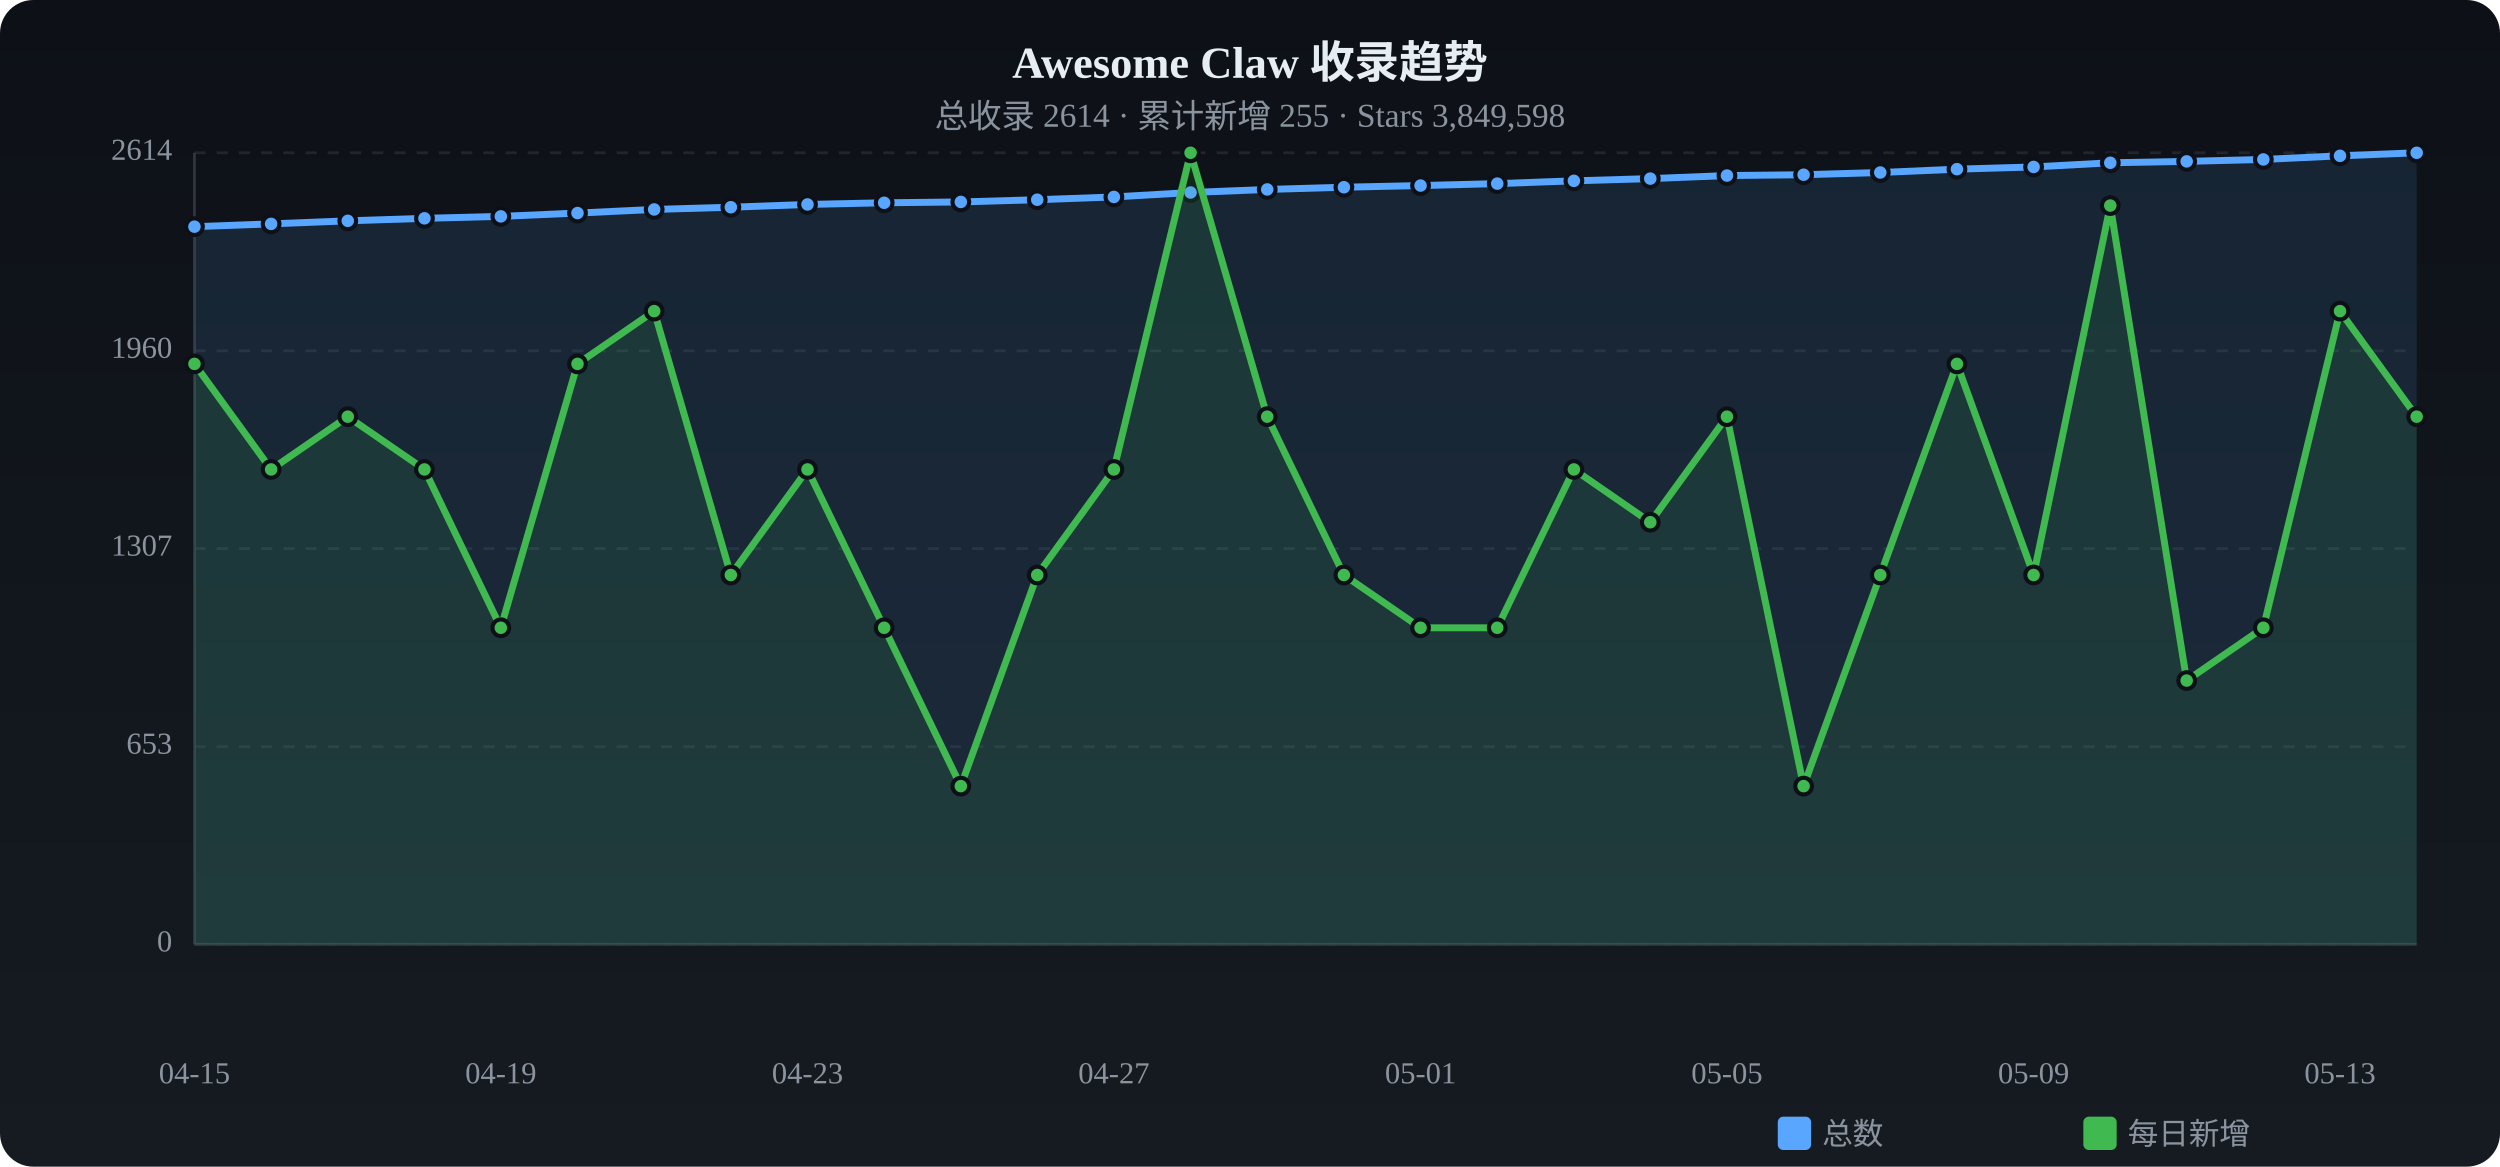
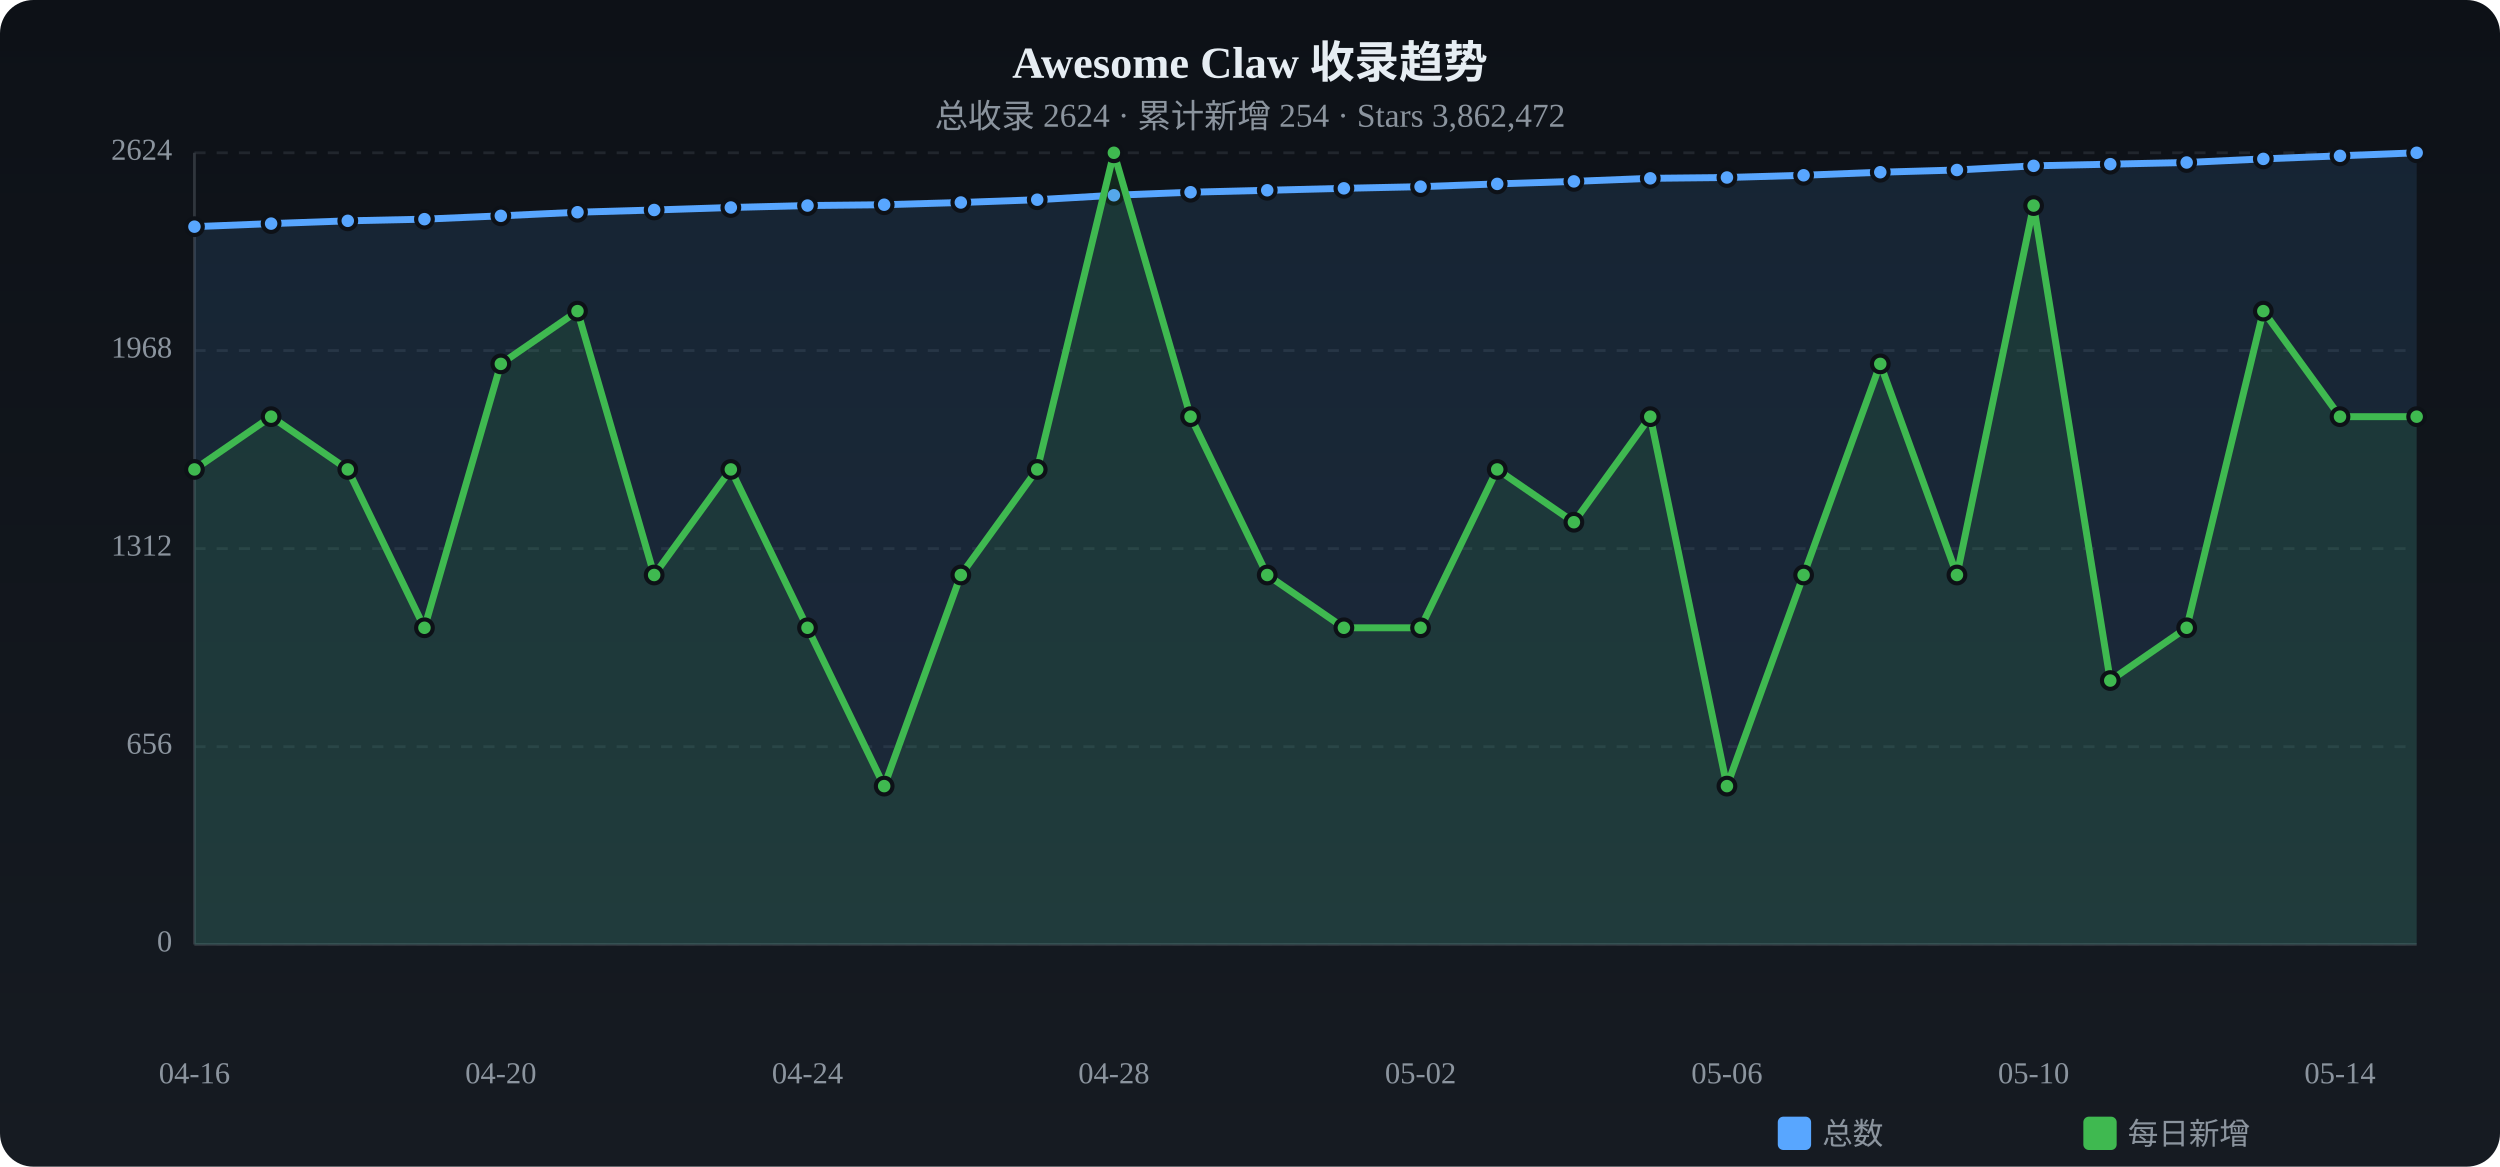
<svg xmlns="http://www.w3.org/2000/svg" viewBox="0 0 900 420" width="900" height="420">
  <defs>
    <linearGradient id="tbg" x1="0%" y1="0%" x2="0%" y2="100%">
      <stop offset="0%" stop-color="#0d1117" />
      <stop offset="100%" stop-color="#161b22" />
    </linearGradient>
  </defs>
  <rect width="900" height="420" rx="12" fill="url(#tbg)" />
  <text x="450.0" y="28" text-anchor="middle" fill="#e6edf3" font-size="16" font-weight="bold">Awesome Claw 收录趋势</text>
-   <text x="450.0" y="46" text-anchor="middle" fill="#8b949e" font-size="12">总收录 2614 · 累计新增 255 · Stars 3,849,598</text>
+   <text x="450.0" y="46" text-anchor="middle" fill="#8b949e" font-size="12">总收录 2624 · 累计新增 254 · Stars 3,862,472</text>
  <text x="62" y="340.0" text-anchor="end" fill="#8b949e" font-size="11" dominant-baseline="middle">0</text>
  <line x1="70" y1="340.0" x2="870" y2="340.0" stroke="#21262d" stroke-dasharray="4 4" />
-   <text x="62" y="268.8" text-anchor="end" fill="#8b949e" font-size="11" dominant-baseline="middle">653</text>
+   <text x="62" y="268.8" text-anchor="end" fill="#8b949e" font-size="11" dominant-baseline="middle">656</text>
  <line x1="70" y1="268.8" x2="870" y2="268.8" stroke="#21262d" stroke-dasharray="4 4" />
-   <text x="62" y="197.5" text-anchor="end" fill="#8b949e" font-size="11" dominant-baseline="middle">1307</text>
+   <text x="62" y="197.5" text-anchor="end" fill="#8b949e" font-size="11" dominant-baseline="middle">1312</text>
  <line x1="70" y1="197.5" x2="870" y2="197.5" stroke="#21262d" stroke-dasharray="4 4" />
-   <text x="62" y="126.3" text-anchor="end" fill="#8b949e" font-size="11" dominant-baseline="middle">1960</text>
-   <line x1="70" y1="126.3" x2="870" y2="126.3" stroke="#21262d" stroke-dasharray="4 4" />
-   <text x="62" y="55.0" text-anchor="end" fill="#8b949e" font-size="11" dominant-baseline="middle">2614</text>
+   <text x="62" y="126.2" text-anchor="end" fill="#8b949e" font-size="11" dominant-baseline="middle">1968</text>
+   <line x1="70" y1="126.2" x2="870" y2="126.2" stroke="#21262d" stroke-dasharray="4 4" />
+   <text x="62" y="55.0" text-anchor="end" fill="#8b949e" font-size="11" dominant-baseline="middle">2624</text>
  <line x1="70" y1="55.0" x2="870" y2="55.0" stroke="#21262d" stroke-dasharray="4 4" />
  <line x1="70" y1="55" x2="70" y2="340" stroke="#30363d" />
  <line x1="70" y1="340" x2="870" y2="340" stroke="#30363d" />
-   <path d="M70.0,81.6 L97.6,80.6 L125.2,79.5 L152.8,78.6 L180.3,77.9 L207.9,76.7 L235.5,75.4 L263.1,74.6 L290.7,73.6 L318.3,73.0 L345.9,72.7 L373.4,71.9 L401.0,70.9 L428.6,69.3 L456.2,68.2 L483.8,67.4 L511.4,66.8 L539.0,66.1 L566.6,65.1 L594.1,64.3 L621.7,63.2 L649.3,62.9 L676.9,62.1 L704.5,60.9 L732.1,60.1 L759.7,58.6 L787.2,58.1 L814.8,57.4 L842.4,56.1 L870.0,55.0 L870.0,340 L70.0,340 Z" fill="#58a6ff" opacity="0.12" />
-   <polyline points="70.0,81.6 97.6,80.6 125.2,79.5 152.8,78.6 180.3,77.9 207.9,76.7 235.5,75.4 263.1,74.6 290.7,73.6 318.3,73.0 345.9,72.7 373.4,71.9 401.0,70.9 428.6,69.3 456.2,68.2 483.8,67.4 511.4,66.8 539.0,66.1 566.6,65.1 594.1,64.3 621.7,63.2 649.3,62.9 676.9,62.1 704.5,60.9 732.1,60.1 759.7,58.6 787.2,58.1 814.8,57.4 842.4,56.1 870.0,55.0" fill="none" stroke="#58a6ff" stroke-width="2.5" stroke-linecap="round" stroke-linejoin="round" />
+   <path d="M70.0,81.6 L97.6,80.5 L125.2,79.5 L152.8,78.9 L180.3,77.7 L207.9,76.4 L235.5,75.6 L263.1,74.7 L290.7,74.0 L318.3,73.7 L345.9,72.9 L373.4,71.9 L401.0,70.3 L428.6,69.2 L456.2,68.5 L483.8,67.8 L511.4,67.2 L539.0,66.2 L566.6,65.3 L594.1,64.2 L621.7,63.9 L649.3,63.1 L676.9,62.0 L704.5,61.2 L732.1,59.7 L759.7,59.1 L787.2,58.5 L814.8,57.2 L842.4,56.1 L870.0,55.0 L870.0,340 L70.0,340 Z" fill="#58a6ff" opacity="0.12" />
+   <polyline points="70.0,81.6 97.6,80.5 125.2,79.5 152.8,78.9 180.3,77.7 207.9,76.4 235.5,75.6 263.1,74.7 290.7,74.0 318.3,73.7 345.9,72.9 373.4,71.9 401.0,70.3 428.6,69.2 456.2,68.5 483.8,67.8 511.4,67.2 539.0,66.2 566.6,65.3 594.1,64.2 621.7,63.9 649.3,63.1 676.9,62.0 704.5,61.2 732.1,59.7 759.7,59.1 787.2,58.5 814.8,57.2 842.4,56.1 870.0,55.0" fill="none" stroke="#58a6ff" stroke-width="2.5" stroke-linecap="round" stroke-linejoin="round" />
  <circle cx="70.0" cy="81.6" r="3" fill="#58a6ff" stroke="#0d1117" stroke-width="1.5" />
-   <circle cx="97.6" cy="80.6" r="3" fill="#58a6ff" stroke="#0d1117" stroke-width="1.5" />
+   <circle cx="97.6" cy="80.5" r="3" fill="#58a6ff" stroke="#0d1117" stroke-width="1.5" />
  <circle cx="125.2" cy="79.5" r="3" fill="#58a6ff" stroke="#0d1117" stroke-width="1.5" />
-   <circle cx="152.8" cy="78.6" r="3" fill="#58a6ff" stroke="#0d1117" stroke-width="1.5" />
-   <circle cx="180.3" cy="77.9" r="3" fill="#58a6ff" stroke="#0d1117" stroke-width="1.5" />
-   <circle cx="207.9" cy="76.7" r="3" fill="#58a6ff" stroke="#0d1117" stroke-width="1.5" />
-   <circle cx="235.5" cy="75.4" r="3" fill="#58a6ff" stroke="#0d1117" stroke-width="1.5" />
-   <circle cx="263.1" cy="74.6" r="3" fill="#58a6ff" stroke="#0d1117" stroke-width="1.5" />
-   <circle cx="290.7" cy="73.6" r="3" fill="#58a6ff" stroke="#0d1117" stroke-width="1.5" />
-   <circle cx="318.3" cy="73.0" r="3" fill="#58a6ff" stroke="#0d1117" stroke-width="1.5" />
-   <circle cx="345.9" cy="72.7" r="3" fill="#58a6ff" stroke="#0d1117" stroke-width="1.5" />
+   <circle cx="152.8" cy="78.9" r="3" fill="#58a6ff" stroke="#0d1117" stroke-width="1.5" />
+   <circle cx="180.3" cy="77.7" r="3" fill="#58a6ff" stroke="#0d1117" stroke-width="1.5" />
+   <circle cx="207.9" cy="76.4" r="3" fill="#58a6ff" stroke="#0d1117" stroke-width="1.5" />
+   <circle cx="235.5" cy="75.6" r="3" fill="#58a6ff" stroke="#0d1117" stroke-width="1.5" />
+   <circle cx="263.1" cy="74.7" r="3" fill="#58a6ff" stroke="#0d1117" stroke-width="1.5" />
+   <circle cx="290.7" cy="74.0" r="3" fill="#58a6ff" stroke="#0d1117" stroke-width="1.5" />
+   <circle cx="318.3" cy="73.7" r="3" fill="#58a6ff" stroke="#0d1117" stroke-width="1.5" />
+   <circle cx="345.9" cy="72.9" r="3" fill="#58a6ff" stroke="#0d1117" stroke-width="1.5" />
  <circle cx="373.4" cy="71.9" r="3" fill="#58a6ff" stroke="#0d1117" stroke-width="1.5" />
-   <circle cx="401.0" cy="70.9" r="3" fill="#58a6ff" stroke="#0d1117" stroke-width="1.5" />
-   <circle cx="428.6" cy="69.3" r="3" fill="#58a6ff" stroke="#0d1117" stroke-width="1.5" />
-   <circle cx="456.2" cy="68.2" r="3" fill="#58a6ff" stroke="#0d1117" stroke-width="1.5" />
-   <circle cx="483.8" cy="67.4" r="3" fill="#58a6ff" stroke="#0d1117" stroke-width="1.5" />
-   <circle cx="511.4" cy="66.8" r="3" fill="#58a6ff" stroke="#0d1117" stroke-width="1.5" />
-   <circle cx="539.0" cy="66.1" r="3" fill="#58a6ff" stroke="#0d1117" stroke-width="1.5" />
-   <circle cx="566.6" cy="65.1" r="3" fill="#58a6ff" stroke="#0d1117" stroke-width="1.5" />
-   <circle cx="594.1" cy="64.3" r="3" fill="#58a6ff" stroke="#0d1117" stroke-width="1.5" />
-   <circle cx="621.7" cy="63.2" r="3" fill="#58a6ff" stroke="#0d1117" stroke-width="1.5" />
-   <circle cx="649.3" cy="62.9" r="3" fill="#58a6ff" stroke="#0d1117" stroke-width="1.5" />
-   <circle cx="676.9" cy="62.1" r="3" fill="#58a6ff" stroke="#0d1117" stroke-width="1.5" />
-   <circle cx="704.5" cy="60.9" r="3" fill="#58a6ff" stroke="#0d1117" stroke-width="1.5" />
-   <circle cx="732.1" cy="60.1" r="3" fill="#58a6ff" stroke="#0d1117" stroke-width="1.5" />
-   <circle cx="759.7" cy="58.6" r="3" fill="#58a6ff" stroke="#0d1117" stroke-width="1.5" />
-   <circle cx="787.2" cy="58.1" r="3" fill="#58a6ff" stroke="#0d1117" stroke-width="1.5" />
-   <circle cx="814.8" cy="57.4" r="3" fill="#58a6ff" stroke="#0d1117" stroke-width="1.5" />
+   <circle cx="401.0" cy="70.3" r="3" fill="#58a6ff" stroke="#0d1117" stroke-width="1.5" />
+   <circle cx="428.6" cy="69.2" r="3" fill="#58a6ff" stroke="#0d1117" stroke-width="1.5" />
+   <circle cx="456.2" cy="68.5" r="3" fill="#58a6ff" stroke="#0d1117" stroke-width="1.5" />
+   <circle cx="483.8" cy="67.8" r="3" fill="#58a6ff" stroke="#0d1117" stroke-width="1.5" />
+   <circle cx="511.4" cy="67.2" r="3" fill="#58a6ff" stroke="#0d1117" stroke-width="1.5" />
+   <circle cx="539.0" cy="66.2" r="3" fill="#58a6ff" stroke="#0d1117" stroke-width="1.5" />
+   <circle cx="566.6" cy="65.3" r="3" fill="#58a6ff" stroke="#0d1117" stroke-width="1.5" />
+   <circle cx="594.1" cy="64.2" r="3" fill="#58a6ff" stroke="#0d1117" stroke-width="1.5" />
+   <circle cx="621.7" cy="63.9" r="3" fill="#58a6ff" stroke="#0d1117" stroke-width="1.5" />
+   <circle cx="649.3" cy="63.1" r="3" fill="#58a6ff" stroke="#0d1117" stroke-width="1.5" />
+   <circle cx="676.9" cy="62.0" r="3" fill="#58a6ff" stroke="#0d1117" stroke-width="1.5" />
+   <circle cx="704.5" cy="61.2" r="3" fill="#58a6ff" stroke="#0d1117" stroke-width="1.5" />
+   <circle cx="732.1" cy="59.7" r="3" fill="#58a6ff" stroke="#0d1117" stroke-width="1.5" />
+   <circle cx="759.7" cy="59.1" r="3" fill="#58a6ff" stroke="#0d1117" stroke-width="1.5" />
+   <circle cx="787.2" cy="58.5" r="3" fill="#58a6ff" stroke="#0d1117" stroke-width="1.5" />
+   <circle cx="814.8" cy="57.2" r="3" fill="#58a6ff" stroke="#0d1117" stroke-width="1.5" />
  <circle cx="842.4" cy="56.1" r="3" fill="#58a6ff" stroke="#0d1117" stroke-width="1.5" />
  <circle cx="870.0" cy="55.0" r="3" fill="#58a6ff" stroke="#0d1117" stroke-width="1.5" />
-   <path d="M70.0,131.0 L97.6,169.0 L125.2,150.0 L152.8,169.0 L180.3,226.0 L207.9,131.0 L235.5,112.0 L263.1,207.0 L290.7,169.0 L318.3,226.0 L345.9,283.0 L373.4,207.0 L401.0,169.0 L428.6,55.0 L456.2,150.0 L483.8,207.0 L511.4,226.0 L539.0,226.0 L566.6,169.0 L594.1,188.0 L621.7,150.0 L649.3,283.0 L676.9,207.0 L704.5,131.0 L732.1,207.0 L759.7,74.0 L787.2,245.0 L814.8,226.0 L842.4,112.0 L870.0,150.0 L870.0,340 L70.0,340 Z" fill="#3fb950" opacity="0.12" />
-   <polyline points="70.0,131.0 97.6,169.0 125.2,150.0 152.8,169.0 180.3,226.0 207.9,131.0 235.5,112.0 263.1,207.0 290.7,169.0 318.3,226.0 345.9,283.0 373.4,207.0 401.0,169.0 428.6,55.0 456.2,150.0 483.8,207.0 511.4,226.0 539.0,226.0 566.6,169.0 594.1,188.0 621.7,150.0 649.3,283.0 676.9,207.0 704.5,131.0 732.1,207.0 759.7,74.0 787.2,245.0 814.8,226.0 842.4,112.0 870.0,150.0" fill="none" stroke="#3fb950" stroke-width="2.5" stroke-linecap="round" stroke-linejoin="round" />
-   <circle cx="70.0" cy="131.0" r="3" fill="#3fb950" stroke="#0d1117" stroke-width="1.5" />
-   <circle cx="97.6" cy="169.0" r="3" fill="#3fb950" stroke="#0d1117" stroke-width="1.5" />
-   <circle cx="125.2" cy="150.0" r="3" fill="#3fb950" stroke="#0d1117" stroke-width="1.5" />
-   <circle cx="152.8" cy="169.0" r="3" fill="#3fb950" stroke="#0d1117" stroke-width="1.5" />
-   <circle cx="180.3" cy="226.0" r="3" fill="#3fb950" stroke="#0d1117" stroke-width="1.5" />
-   <circle cx="207.9" cy="131.0" r="3" fill="#3fb950" stroke="#0d1117" stroke-width="1.5" />
-   <circle cx="235.5" cy="112.0" r="3" fill="#3fb950" stroke="#0d1117" stroke-width="1.5" />
-   <circle cx="263.1" cy="207.0" r="3" fill="#3fb950" stroke="#0d1117" stroke-width="1.5" />
-   <circle cx="290.7" cy="169.0" r="3" fill="#3fb950" stroke="#0d1117" stroke-width="1.5" />
-   <circle cx="318.3" cy="226.0" r="3" fill="#3fb950" stroke="#0d1117" stroke-width="1.5" />
-   <circle cx="345.9" cy="283.0" r="3" fill="#3fb950" stroke="#0d1117" stroke-width="1.5" />
-   <circle cx="373.4" cy="207.0" r="3" fill="#3fb950" stroke="#0d1117" stroke-width="1.5" />
-   <circle cx="401.0" cy="169.0" r="3" fill="#3fb950" stroke="#0d1117" stroke-width="1.5" />
-   <circle cx="428.6" cy="55.0" r="3" fill="#3fb950" stroke="#0d1117" stroke-width="1.5" />
-   <circle cx="456.2" cy="150.0" r="3" fill="#3fb950" stroke="#0d1117" stroke-width="1.5" />
-   <circle cx="483.8" cy="207.0" r="3" fill="#3fb950" stroke="#0d1117" stroke-width="1.5" />
+   <path d="M70.0,169.0 L97.6,150.0 L125.2,169.0 L152.8,226.0 L180.3,131.0 L207.9,112.0 L235.5,207.0 L263.1,169.0 L290.7,226.0 L318.3,283.0 L345.9,207.0 L373.4,169.0 L401.0,55.0 L428.6,150.0 L456.2,207.0 L483.8,226.0 L511.4,226.0 L539.0,169.0 L566.6,188.0 L594.1,150.0 L621.7,283.0 L649.3,207.0 L676.9,131.0 L704.5,207.0 L732.1,74.0 L759.7,245.0 L787.2,226.0 L814.8,112.0 L842.4,150.0 L870.0,150.0 L870.0,340 L70.0,340 Z" fill="#3fb950" opacity="0.12" />
+   <polyline points="70.0,169.0 97.6,150.0 125.2,169.0 152.8,226.0 180.3,131.0 207.9,112.0 235.5,207.0 263.1,169.0 290.7,226.0 318.3,283.0 345.9,207.0 373.4,169.0 401.0,55.0 428.6,150.0 456.2,207.0 483.8,226.0 511.4,226.0 539.0,169.0 566.6,188.0 594.1,150.0 621.7,283.0 649.3,207.0 676.9,131.0 704.5,207.0 732.1,74.0 759.7,245.0 787.2,226.0 814.8,112.0 842.4,150.0 870.0,150.0" fill="none" stroke="#3fb950" stroke-width="2.5" stroke-linecap="round" stroke-linejoin="round" />
+   <circle cx="70.0" cy="169.0" r="3" fill="#3fb950" stroke="#0d1117" stroke-width="1.5" />
+   <circle cx="97.6" cy="150.0" r="3" fill="#3fb950" stroke="#0d1117" stroke-width="1.5" />
+   <circle cx="125.2" cy="169.0" r="3" fill="#3fb950" stroke="#0d1117" stroke-width="1.5" />
+   <circle cx="152.8" cy="226.0" r="3" fill="#3fb950" stroke="#0d1117" stroke-width="1.5" />
+   <circle cx="180.3" cy="131.0" r="3" fill="#3fb950" stroke="#0d1117" stroke-width="1.5" />
+   <circle cx="207.9" cy="112.0" r="3" fill="#3fb950" stroke="#0d1117" stroke-width="1.5" />
+   <circle cx="235.5" cy="207.0" r="3" fill="#3fb950" stroke="#0d1117" stroke-width="1.5" />
+   <circle cx="263.1" cy="169.0" r="3" fill="#3fb950" stroke="#0d1117" stroke-width="1.5" />
+   <circle cx="290.7" cy="226.0" r="3" fill="#3fb950" stroke="#0d1117" stroke-width="1.5" />
+   <circle cx="318.3" cy="283.0" r="3" fill="#3fb950" stroke="#0d1117" stroke-width="1.5" />
+   <circle cx="345.9" cy="207.0" r="3" fill="#3fb950" stroke="#0d1117" stroke-width="1.5" />
+   <circle cx="373.4" cy="169.0" r="3" fill="#3fb950" stroke="#0d1117" stroke-width="1.5" />
+   <circle cx="401.0" cy="55.0" r="3" fill="#3fb950" stroke="#0d1117" stroke-width="1.5" />
+   <circle cx="428.6" cy="150.0" r="3" fill="#3fb950" stroke="#0d1117" stroke-width="1.5" />
+   <circle cx="456.2" cy="207.0" r="3" fill="#3fb950" stroke="#0d1117" stroke-width="1.5" />
+   <circle cx="483.8" cy="226.0" r="3" fill="#3fb950" stroke="#0d1117" stroke-width="1.5" />
  <circle cx="511.4" cy="226.0" r="3" fill="#3fb950" stroke="#0d1117" stroke-width="1.5" />
-   <circle cx="539.0" cy="226.0" r="3" fill="#3fb950" stroke="#0d1117" stroke-width="1.5" />
-   <circle cx="566.6" cy="169.0" r="3" fill="#3fb950" stroke="#0d1117" stroke-width="1.5" />
-   <circle cx="594.1" cy="188.0" r="3" fill="#3fb950" stroke="#0d1117" stroke-width="1.5" />
-   <circle cx="621.7" cy="150.0" r="3" fill="#3fb950" stroke="#0d1117" stroke-width="1.5" />
-   <circle cx="649.3" cy="283.0" r="3" fill="#3fb950" stroke="#0d1117" stroke-width="1.5" />
-   <circle cx="676.9" cy="207.0" r="3" fill="#3fb950" stroke="#0d1117" stroke-width="1.5" />
-   <circle cx="704.5" cy="131.0" r="3" fill="#3fb950" stroke="#0d1117" stroke-width="1.5" />
-   <circle cx="732.1" cy="207.0" r="3" fill="#3fb950" stroke="#0d1117" stroke-width="1.5" />
-   <circle cx="759.7" cy="74.0" r="3" fill="#3fb950" stroke="#0d1117" stroke-width="1.5" />
-   <circle cx="787.2" cy="245.0" r="3" fill="#3fb950" stroke="#0d1117" stroke-width="1.5" />
-   <circle cx="814.8" cy="226.0" r="3" fill="#3fb950" stroke="#0d1117" stroke-width="1.5" />
-   <circle cx="842.4" cy="112.0" r="3" fill="#3fb950" stroke="#0d1117" stroke-width="1.5" />
+   <circle cx="539.0" cy="169.0" r="3" fill="#3fb950" stroke="#0d1117" stroke-width="1.5" />
+   <circle cx="566.6" cy="188.0" r="3" fill="#3fb950" stroke="#0d1117" stroke-width="1.5" />
+   <circle cx="594.1" cy="150.0" r="3" fill="#3fb950" stroke="#0d1117" stroke-width="1.5" />
+   <circle cx="621.7" cy="283.0" r="3" fill="#3fb950" stroke="#0d1117" stroke-width="1.5" />
+   <circle cx="649.3" cy="207.0" r="3" fill="#3fb950" stroke="#0d1117" stroke-width="1.5" />
+   <circle cx="676.9" cy="131.0" r="3" fill="#3fb950" stroke="#0d1117" stroke-width="1.5" />
+   <circle cx="704.5" cy="207.0" r="3" fill="#3fb950" stroke="#0d1117" stroke-width="1.5" />
+   <circle cx="732.1" cy="74.0" r="3" fill="#3fb950" stroke="#0d1117" stroke-width="1.5" />
+   <circle cx="759.7" cy="245.0" r="3" fill="#3fb950" stroke="#0d1117" stroke-width="1.5" />
+   <circle cx="787.2" cy="226.0" r="3" fill="#3fb950" stroke="#0d1117" stroke-width="1.5" />
+   <circle cx="814.8" cy="112.0" r="3" fill="#3fb950" stroke="#0d1117" stroke-width="1.5" />
+   <circle cx="842.4" cy="150.0" r="3" fill="#3fb950" stroke="#0d1117" stroke-width="1.5" />
  <circle cx="870.0" cy="150.0" r="3" fill="#3fb950" stroke="#0d1117" stroke-width="1.5" />
-   <text x="70.0" y="390" text-anchor="middle" fill="#8b949e" font-size="11">04-15</text>
-   <text x="180.3" y="390" text-anchor="middle" fill="#8b949e" font-size="11">04-19</text>
-   <text x="290.7" y="390" text-anchor="middle" fill="#8b949e" font-size="11">04-23</text>
-   <text x="401.0" y="390" text-anchor="middle" fill="#8b949e" font-size="11">04-27</text>
-   <text x="511.4" y="390" text-anchor="middle" fill="#8b949e" font-size="11">05-01</text>
-   <text x="621.7" y="390" text-anchor="middle" fill="#8b949e" font-size="11">05-05</text>
-   <text x="732.1" y="390" text-anchor="middle" fill="#8b949e" font-size="11">05-09</text>
-   <text x="842.4" y="390" text-anchor="middle" fill="#8b949e" font-size="11">05-13</text>
+   <text x="70.0" y="390" text-anchor="middle" fill="#8b949e" font-size="11">04-16</text>
+   <text x="180.3" y="390" text-anchor="middle" fill="#8b949e" font-size="11">04-20</text>
+   <text x="290.7" y="390" text-anchor="middle" fill="#8b949e" font-size="11">04-24</text>
+   <text x="401.0" y="390" text-anchor="middle" fill="#8b949e" font-size="11">04-28</text>
+   <text x="511.4" y="390" text-anchor="middle" fill="#8b949e" font-size="11">05-02</text>
+   <text x="621.7" y="390" text-anchor="middle" fill="#8b949e" font-size="11">05-06</text>
+   <text x="732.1" y="390" text-anchor="middle" fill="#8b949e" font-size="11">05-10</text>
+   <text x="842.4" y="390" text-anchor="middle" fill="#8b949e" font-size="11">05-14</text>
  <rect x="640" y="402" width="12" height="12" rx="2" fill="#58a6ff" />
  <text x="656" y="412" fill="#8b949e" font-size="11">总数</text>
  <rect x="750" y="402" width="12" height="12" rx="2" fill="#3fb950" />
  <text x="766" y="412" fill="#8b949e" font-size="11">每日新增</text>
</svg>
